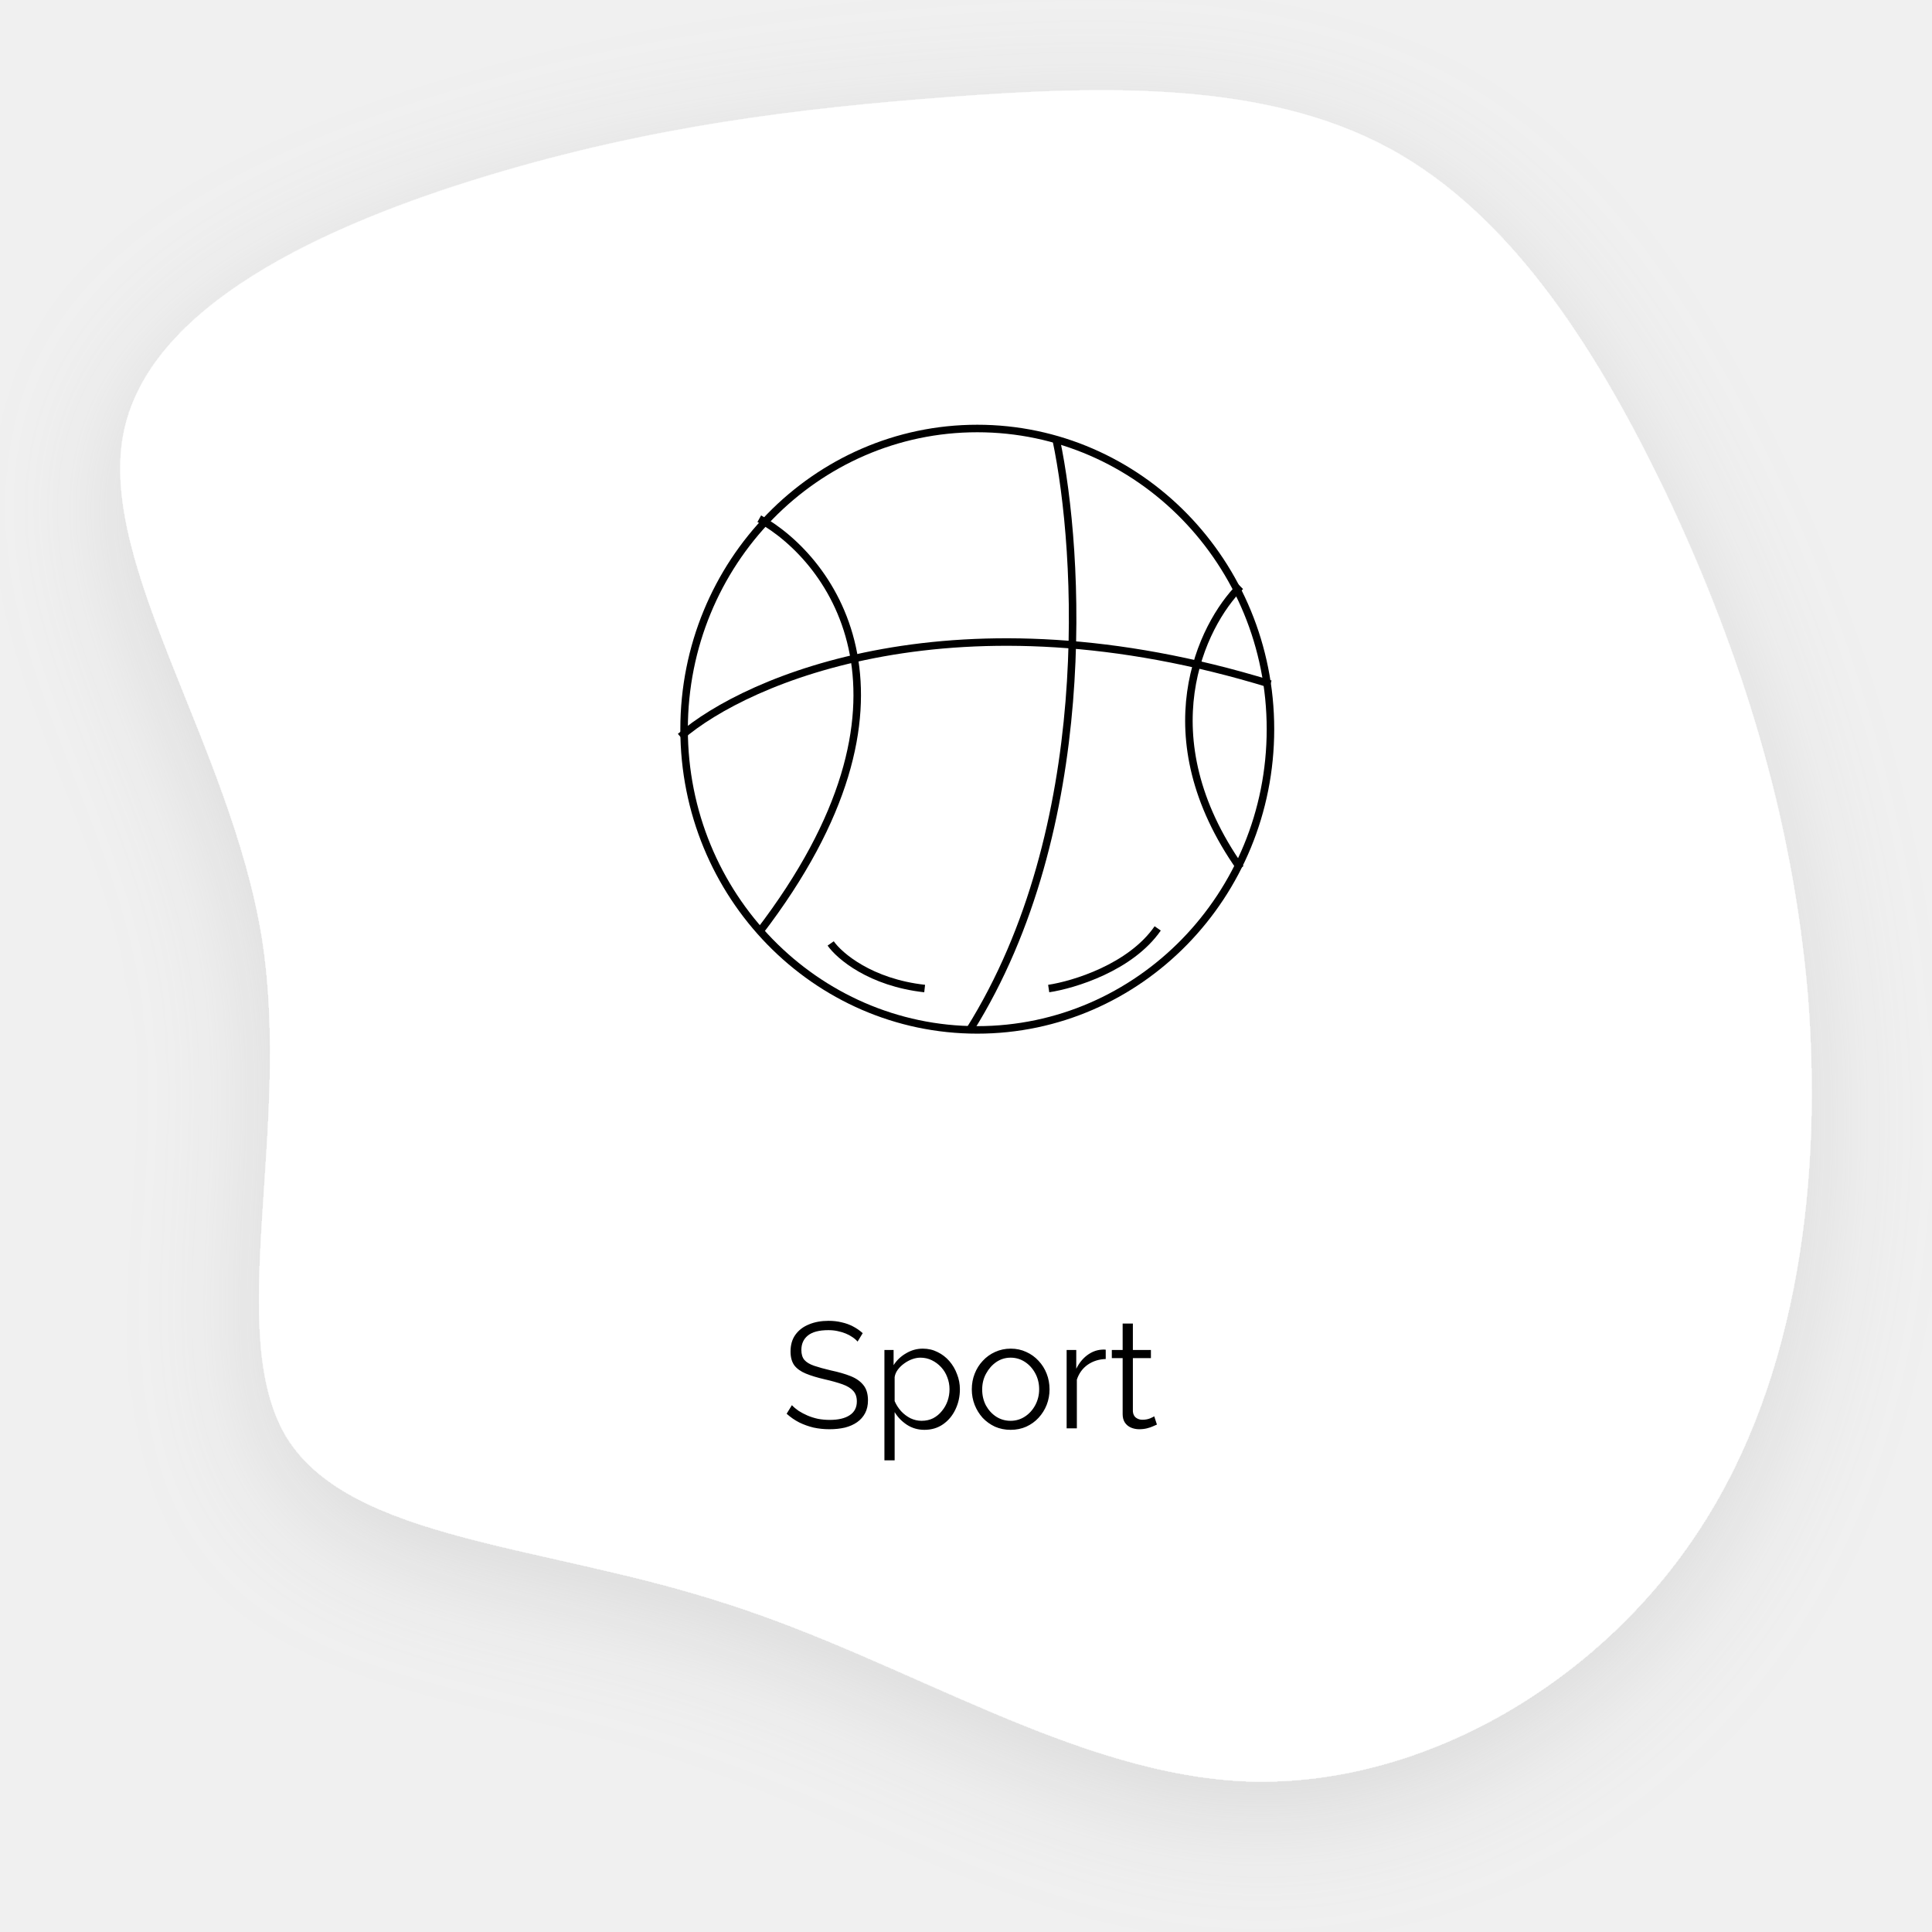
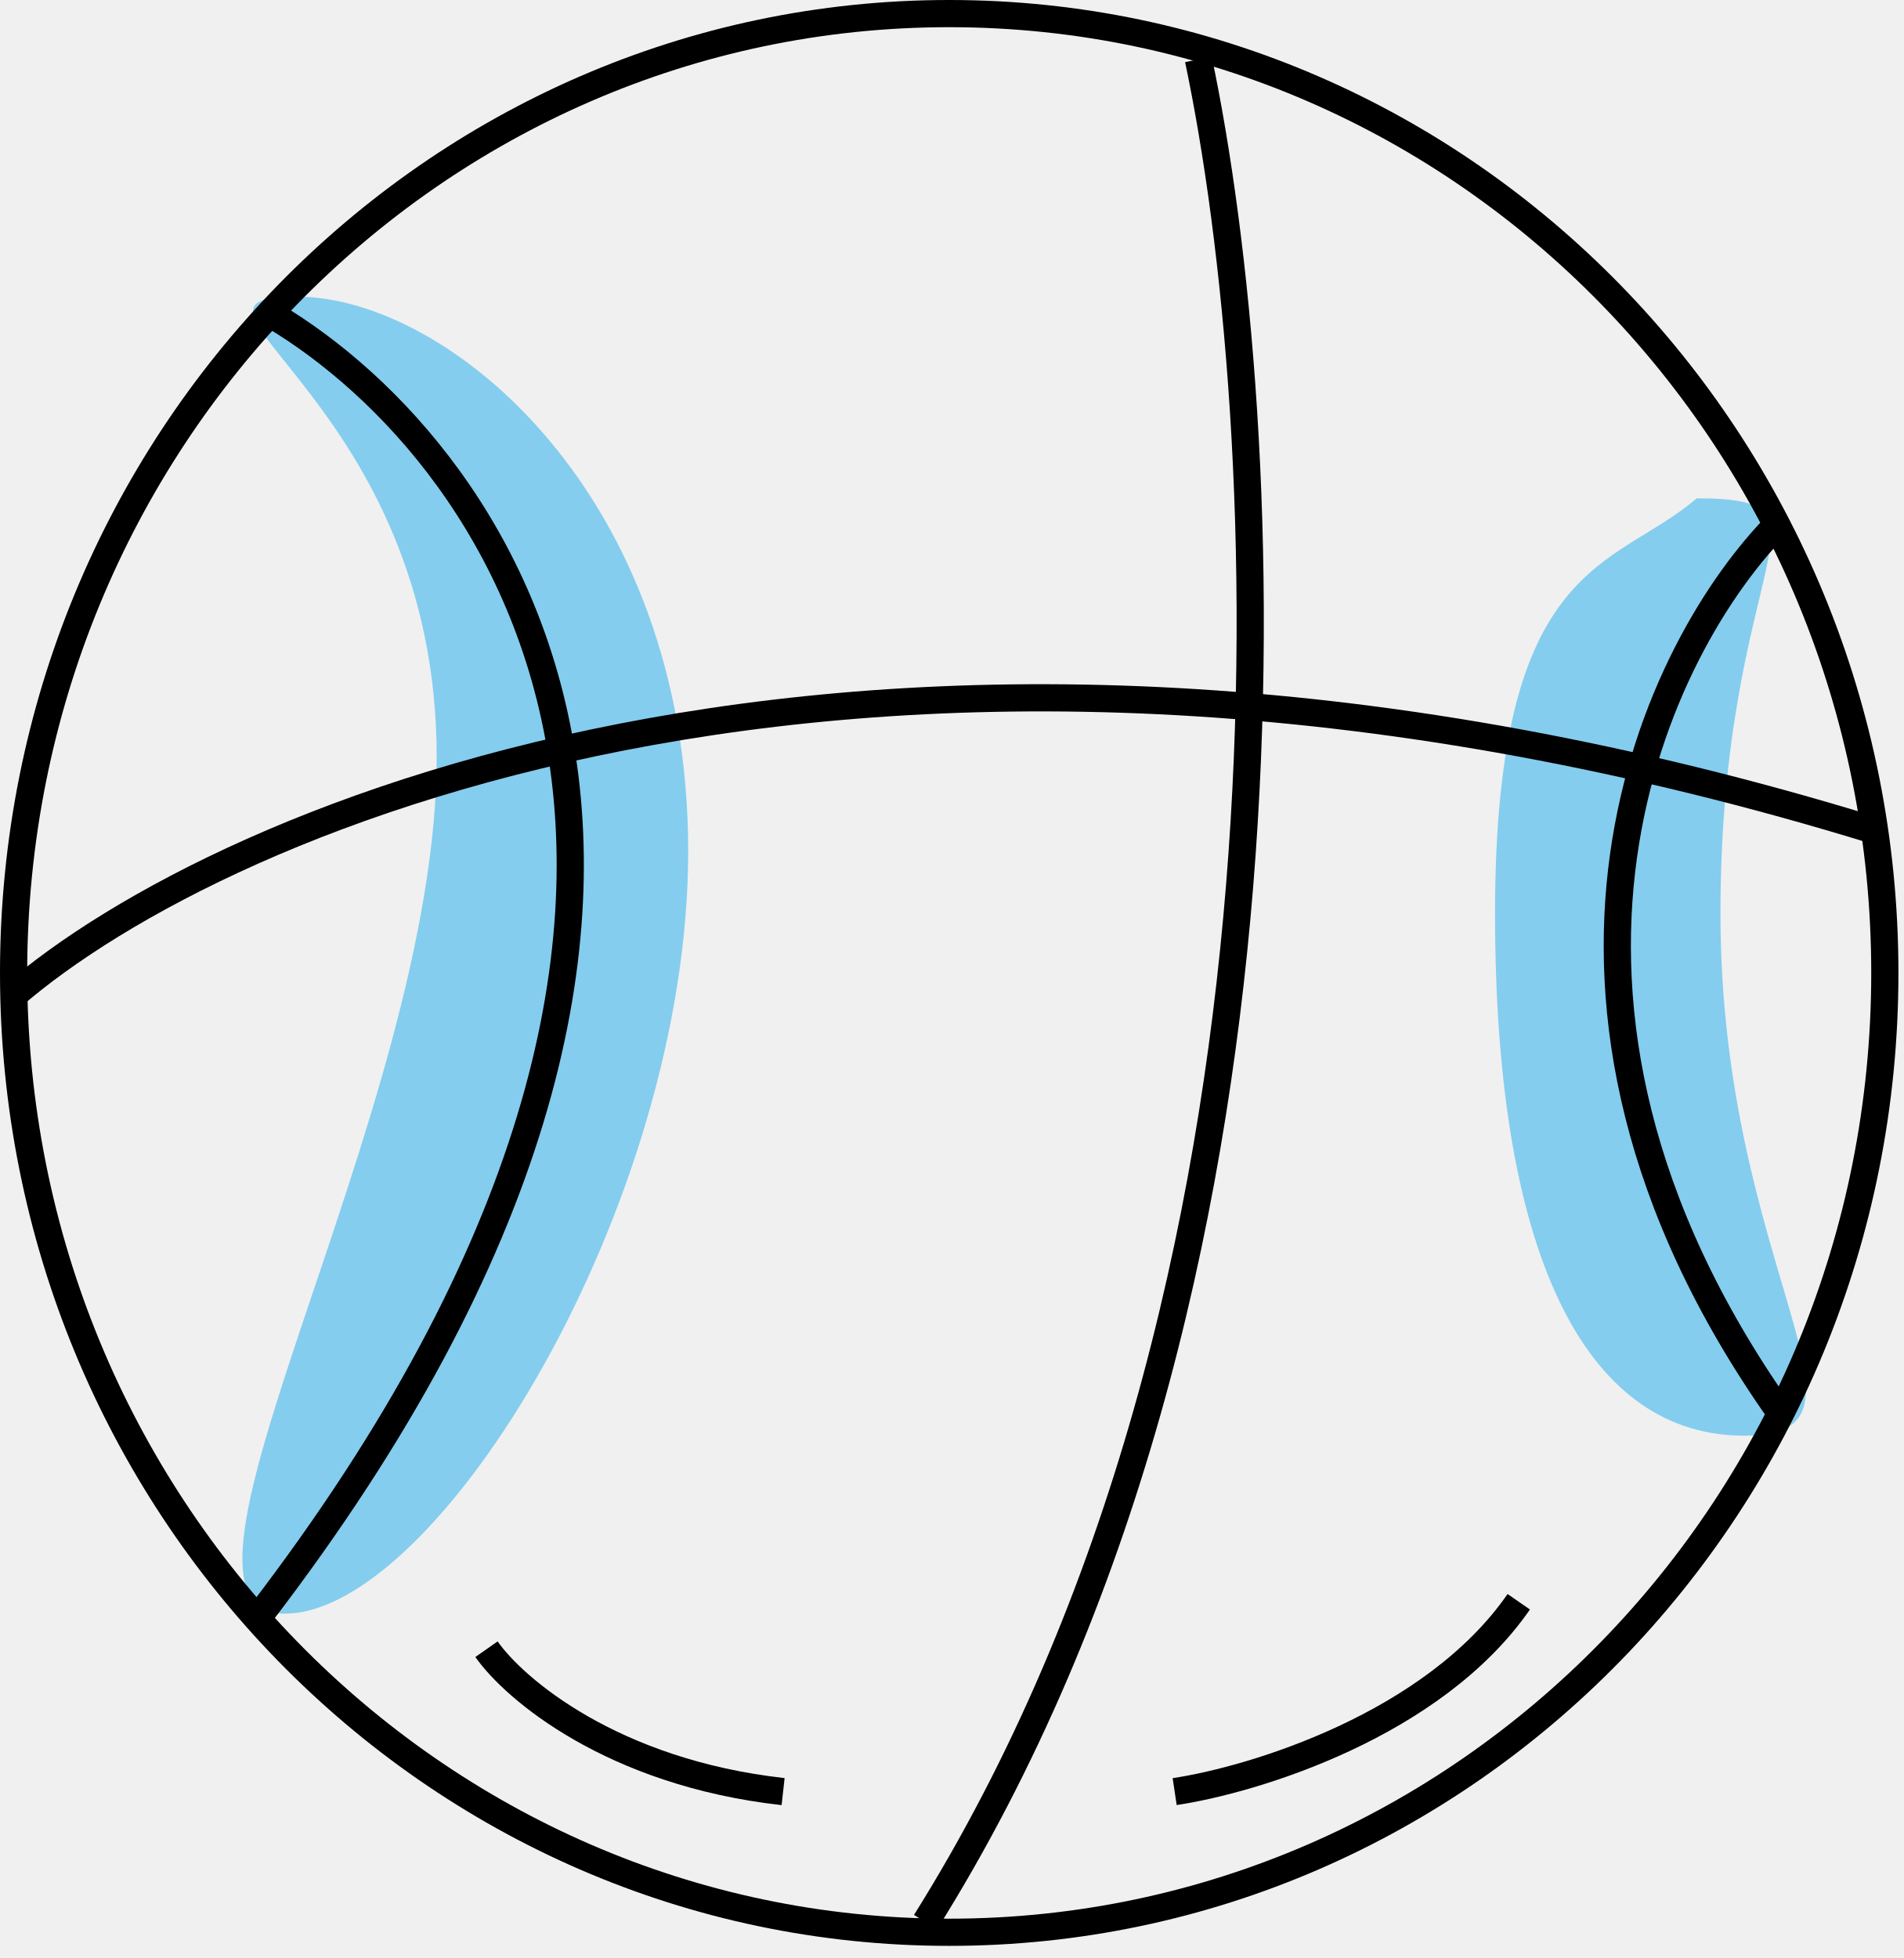
- <svg xmlns="http://www.w3.org/2000/svg" width="257" height="257" viewBox="0 0 257 257" fill="none">
-   <g filter="url(#filter0_d_37_9)">
-     <path d="M184.776 19.721C201.304 28.673 212.918 47.182 222.298 67.057C231.53 86.932 238.379 108.173 240.464 132.144C242.399 156.115 239.421 182.969 226.169 203.299C212.918 223.781 189.392 237.588 166.313 236.981C143.234 236.222 120.899 221.05 96.629 213.313C72.508 205.424 46.599 204.968 38.112 191.162C29.774 177.356 38.857 150.198 34.837 124.71C30.668 99.221 13.246 75.402 16.373 57.954C19.5 40.658 43.324 29.886 64.914 23.363C86.504 16.839 106.009 14.411 126.408 12.894C146.807 11.377 168.248 10.77 184.776 19.721Z" fill="white" />
-   </g>
-   <path d="M114.08 178.46C113.88 178.233 113.647 178.033 113.38 177.86C113.113 177.673 112.813 177.513 112.48 177.38C112.147 177.247 111.787 177.14 111.4 177.06C111.027 176.98 110.627 176.94 110.2 176.94C108.96 176.94 108.047 177.18 107.46 177.66C106.887 178.127 106.6 178.767 106.6 179.58C106.6 180.14 106.733 180.58 107 180.9C107.28 181.22 107.713 181.48 108.3 181.68C108.887 181.88 109.633 182.087 110.54 182.3C111.553 182.513 112.427 182.767 113.16 183.06C113.893 183.353 114.46 183.753 114.86 184.26C115.26 184.753 115.46 185.427 115.46 186.28C115.46 186.933 115.333 187.5 115.08 187.98C114.827 188.46 114.473 188.86 114.02 189.18C113.567 189.5 113.027 189.74 112.4 189.9C111.773 190.047 111.087 190.12 110.34 190.12C109.607 190.12 108.9 190.047 108.22 189.9C107.553 189.74 106.92 189.513 106.32 189.22C105.72 188.913 105.16 188.527 104.64 188.06L105.34 186.92C105.593 187.187 105.893 187.44 106.24 187.68C106.6 187.907 106.993 188.113 107.42 188.3C107.86 188.487 108.327 188.633 108.82 188.74C109.327 188.833 109.847 188.88 110.38 188.88C111.513 188.88 112.393 188.673 113.02 188.26C113.66 187.847 113.98 187.233 113.98 186.42C113.98 185.833 113.82 185.367 113.5 185.02C113.18 184.66 112.7 184.367 112.06 184.14C111.42 183.913 110.633 183.693 109.7 183.48C108.713 183.253 107.88 183 107.2 182.72C106.52 182.44 106.007 182.073 105.66 181.62C105.327 181.153 105.16 180.54 105.16 179.78C105.16 178.9 105.373 178.16 105.8 177.56C106.24 176.947 106.84 176.487 107.6 176.18C108.36 175.86 109.233 175.7 110.22 175.7C110.847 175.7 111.427 175.767 111.96 175.9C112.507 176.02 113.007 176.2 113.46 176.44C113.927 176.68 114.36 176.98 114.76 177.34L114.08 178.46ZM122.968 190.2C122.102 190.2 121.322 189.973 120.628 189.52C119.948 189.067 119.408 188.507 119.008 187.84V194.26H117.648V179.58H118.868V181.6C119.282 180.947 119.835 180.42 120.528 180.02C121.222 179.607 121.962 179.4 122.748 179.4C123.468 179.4 124.128 179.553 124.728 179.86C125.328 180.153 125.848 180.553 126.288 181.06C126.728 181.567 127.068 182.147 127.308 182.8C127.562 183.44 127.688 184.107 127.688 184.8C127.688 185.773 127.488 186.673 127.088 187.5C126.702 188.313 126.155 188.967 125.448 189.46C124.742 189.953 123.915 190.2 122.968 190.2ZM122.588 189C123.162 189 123.675 188.887 124.128 188.66C124.582 188.42 124.968 188.1 125.288 187.7C125.622 187.3 125.875 186.853 126.048 186.36C126.222 185.853 126.308 185.333 126.308 184.8C126.308 184.24 126.208 183.707 126.008 183.2C125.822 182.693 125.548 182.247 125.188 181.86C124.828 181.473 124.415 181.167 123.948 180.94C123.482 180.713 122.975 180.6 122.428 180.6C122.082 180.6 121.722 180.667 121.348 180.8C120.975 180.933 120.615 181.127 120.268 181.38C119.935 181.62 119.655 181.893 119.428 182.2C119.202 182.507 119.062 182.833 119.008 183.18V186.38C119.222 186.873 119.508 187.32 119.868 187.72C120.228 188.107 120.642 188.42 121.108 188.66C121.588 188.887 122.082 189 122.588 189ZM134.432 190.2C133.686 190.2 132.992 190.06 132.352 189.78C131.726 189.487 131.179 189.093 130.712 188.6C130.259 188.093 129.906 187.52 129.652 186.88C129.399 186.227 129.272 185.54 129.272 184.82C129.272 184.073 129.399 183.38 129.652 182.74C129.906 182.087 130.266 181.513 130.732 181.02C131.199 180.513 131.746 180.12 132.372 179.84C133.012 179.547 133.706 179.4 134.452 179.4C135.199 179.4 135.886 179.547 136.512 179.84C137.139 180.12 137.686 180.513 138.152 181.02C138.619 181.513 138.979 182.087 139.232 182.74C139.486 183.38 139.612 184.073 139.612 184.82C139.612 185.54 139.486 186.227 139.232 186.88C138.979 187.52 138.619 188.093 138.152 188.6C137.699 189.093 137.152 189.487 136.512 189.78C135.886 190.06 135.192 190.2 134.432 190.2ZM130.652 184.84C130.652 185.613 130.819 186.32 131.152 186.96C131.499 187.587 131.959 188.087 132.532 188.46C133.106 188.82 133.739 189 134.432 189C135.126 189 135.759 188.813 136.332 188.44C136.906 188.067 137.366 187.56 137.712 186.92C138.059 186.267 138.232 185.56 138.232 184.8C138.232 184.027 138.059 183.32 137.712 182.68C137.366 182.04 136.906 181.533 136.332 181.16C135.759 180.787 135.126 180.6 134.432 180.6C133.739 180.6 133.106 180.793 132.532 181.18C131.972 181.567 131.519 182.08 131.172 182.72C130.826 183.347 130.652 184.053 130.652 184.84ZM147.087 180.78C146.18 180.807 145.38 181.06 144.687 181.54C144.007 182.02 143.527 182.68 143.247 183.52V190H141.887V179.58H143.167V182.08C143.527 181.347 144 180.753 144.587 180.3C145.187 179.847 145.82 179.593 146.487 179.54C146.62 179.527 146.733 179.52 146.827 179.52C146.933 179.52 147.02 179.527 147.087 179.54V180.78ZM153.898 189.5C153.792 189.54 153.625 189.613 153.398 189.72C153.172 189.827 152.898 189.92 152.578 190C152.258 190.08 151.912 190.12 151.538 190.12C151.152 190.12 150.785 190.047 150.438 189.9C150.105 189.753 149.838 189.533 149.638 189.24C149.438 188.933 149.338 188.56 149.338 188.12V180.66H147.898V179.58H149.338V176.06H150.698V179.58H153.098V180.66H150.698V187.74C150.725 188.113 150.858 188.393 151.098 188.58C151.352 188.767 151.638 188.86 151.958 188.86C152.332 188.86 152.672 188.8 152.978 188.68C153.285 188.547 153.472 188.453 153.538 188.4L153.898 189.5Z" fill="black" />
-   <path d="M90.5 97.999C99.333 90.332 127.4 78.199 169 90.999M110.5 125.499C111.667 127.166 115.8 130.699 123 131.499M139.5 131.499C142.833 130.999 150.4 128.699 154 123.499" stroke="black" strokeWidth="2" />
-   <path d="M169 97C169 119.115 151.516 137 130 137C108.484 137 91 119.115 91 97C91 74.885 108.484 57 130 57C151.516 57 169 74.885 169 97Z" stroke="black" strokeWidth="2" />
-   <path d="M140.5 58.5C143.667 73.5 145.8 110.2 129 137" stroke="black" strokeWidth="2" />
-   <path d="M101 69C110.833 74.5 124.6 93.2 101 124" stroke="black" strokeWidth="2" />
-   <path d="M164.999 78C159.832 83.167 152.599 97.9 164.999 115.5" stroke="black" strokeWidth="2" />
-   <defs>
-     <filter id="filter0_d_37_9" x="0" y="0" width="257" height="257" filterUnits="userSpaceOnUse" color-interpolation-filters="sRGB">
-       <feFlood flood-opacity="0" result="BackgroundImageFix" />
-       <feColorMatrix in="SourceAlpha" type="matrix" values="0 0 0 0 0 0 0 0 0 0 0 0 0 0 0 0 0 0 127 0" result="hardAlpha" />
-       <feOffset dy="4" />
-       <feGaussianBlur stdDeviation="8" />
-       <feComposite in2="hardAlpha" operator="out" />
-       <feColorMatrix type="matrix" values="0 0 0 0 0.592 0 0 0 0 0.592 0 0 0 0 0.592 0 0 0 0.25 0" />
-       <feBlend mode="normal" in2="BackgroundImageFix" result="effect1_dropShadow_37_9" />
-       <feBlend mode="normal" in="SourceGraphic" in2="effect1_dropShadow_37_9" result="shape" />
-     </filter>
-   </defs>
+ <svg xmlns="http://www.w3.org/2000/svg" width="70" height="72" viewBox="0 0 70 72" fill="none">
+   <path d="M25.306 31.296C25.306 44.393 16.044 59.337 10.471 59.337C4.899 59.337 16.058 40.943 16.058 27.846C16.058 14.749 5.336 10.908 10.908 10.908C16.48 10.908 25.306 18.199 25.306 31.296Z" fill="#84CDEE" />
+   <path d="M54.975 33.595C54.975 46.692 58.565 52.793 64.137 52.793C69.709 52.793 63.264 46.692 63.264 33.595C63.264 20.498 67.964 18.325 62.391 18.325C59.338 20.942 54.975 20.498 54.975 33.595Z" fill="#84CDEE" />
+   <path d="M44.067 2.182C46.83 15.271 48.691 47.295 34.032 70.681" stroke="black" />
+   <path d="M9.599 11.344C18.179 16.143 30.192 32.461 9.599 59.337" stroke="black" />
+   <path d="M65.445 19.197C60.936 23.706 54.624 36.562 65.445 51.92" stroke="black" />
+   <path d="M69.308 35.777C69.308 55.271 53.894 71.054 34.904 71.054C15.915 71.054 0.5 55.271 0.5 35.777C0.5 16.282 15.915 0.5 34.904 0.5C53.894 0.5 69.308 16.282 69.308 35.777Z" stroke="black" />
+   <path d="M0.437 36.649C8.145 29.959 32.636 19.371 68.936 30.54M17.889 60.645C18.907 62.099 22.513 65.183 28.796 65.881M43.194 65.881C46.103 65.445 52.706 63.438 55.847 58.9" stroke="black" />
</svg>
